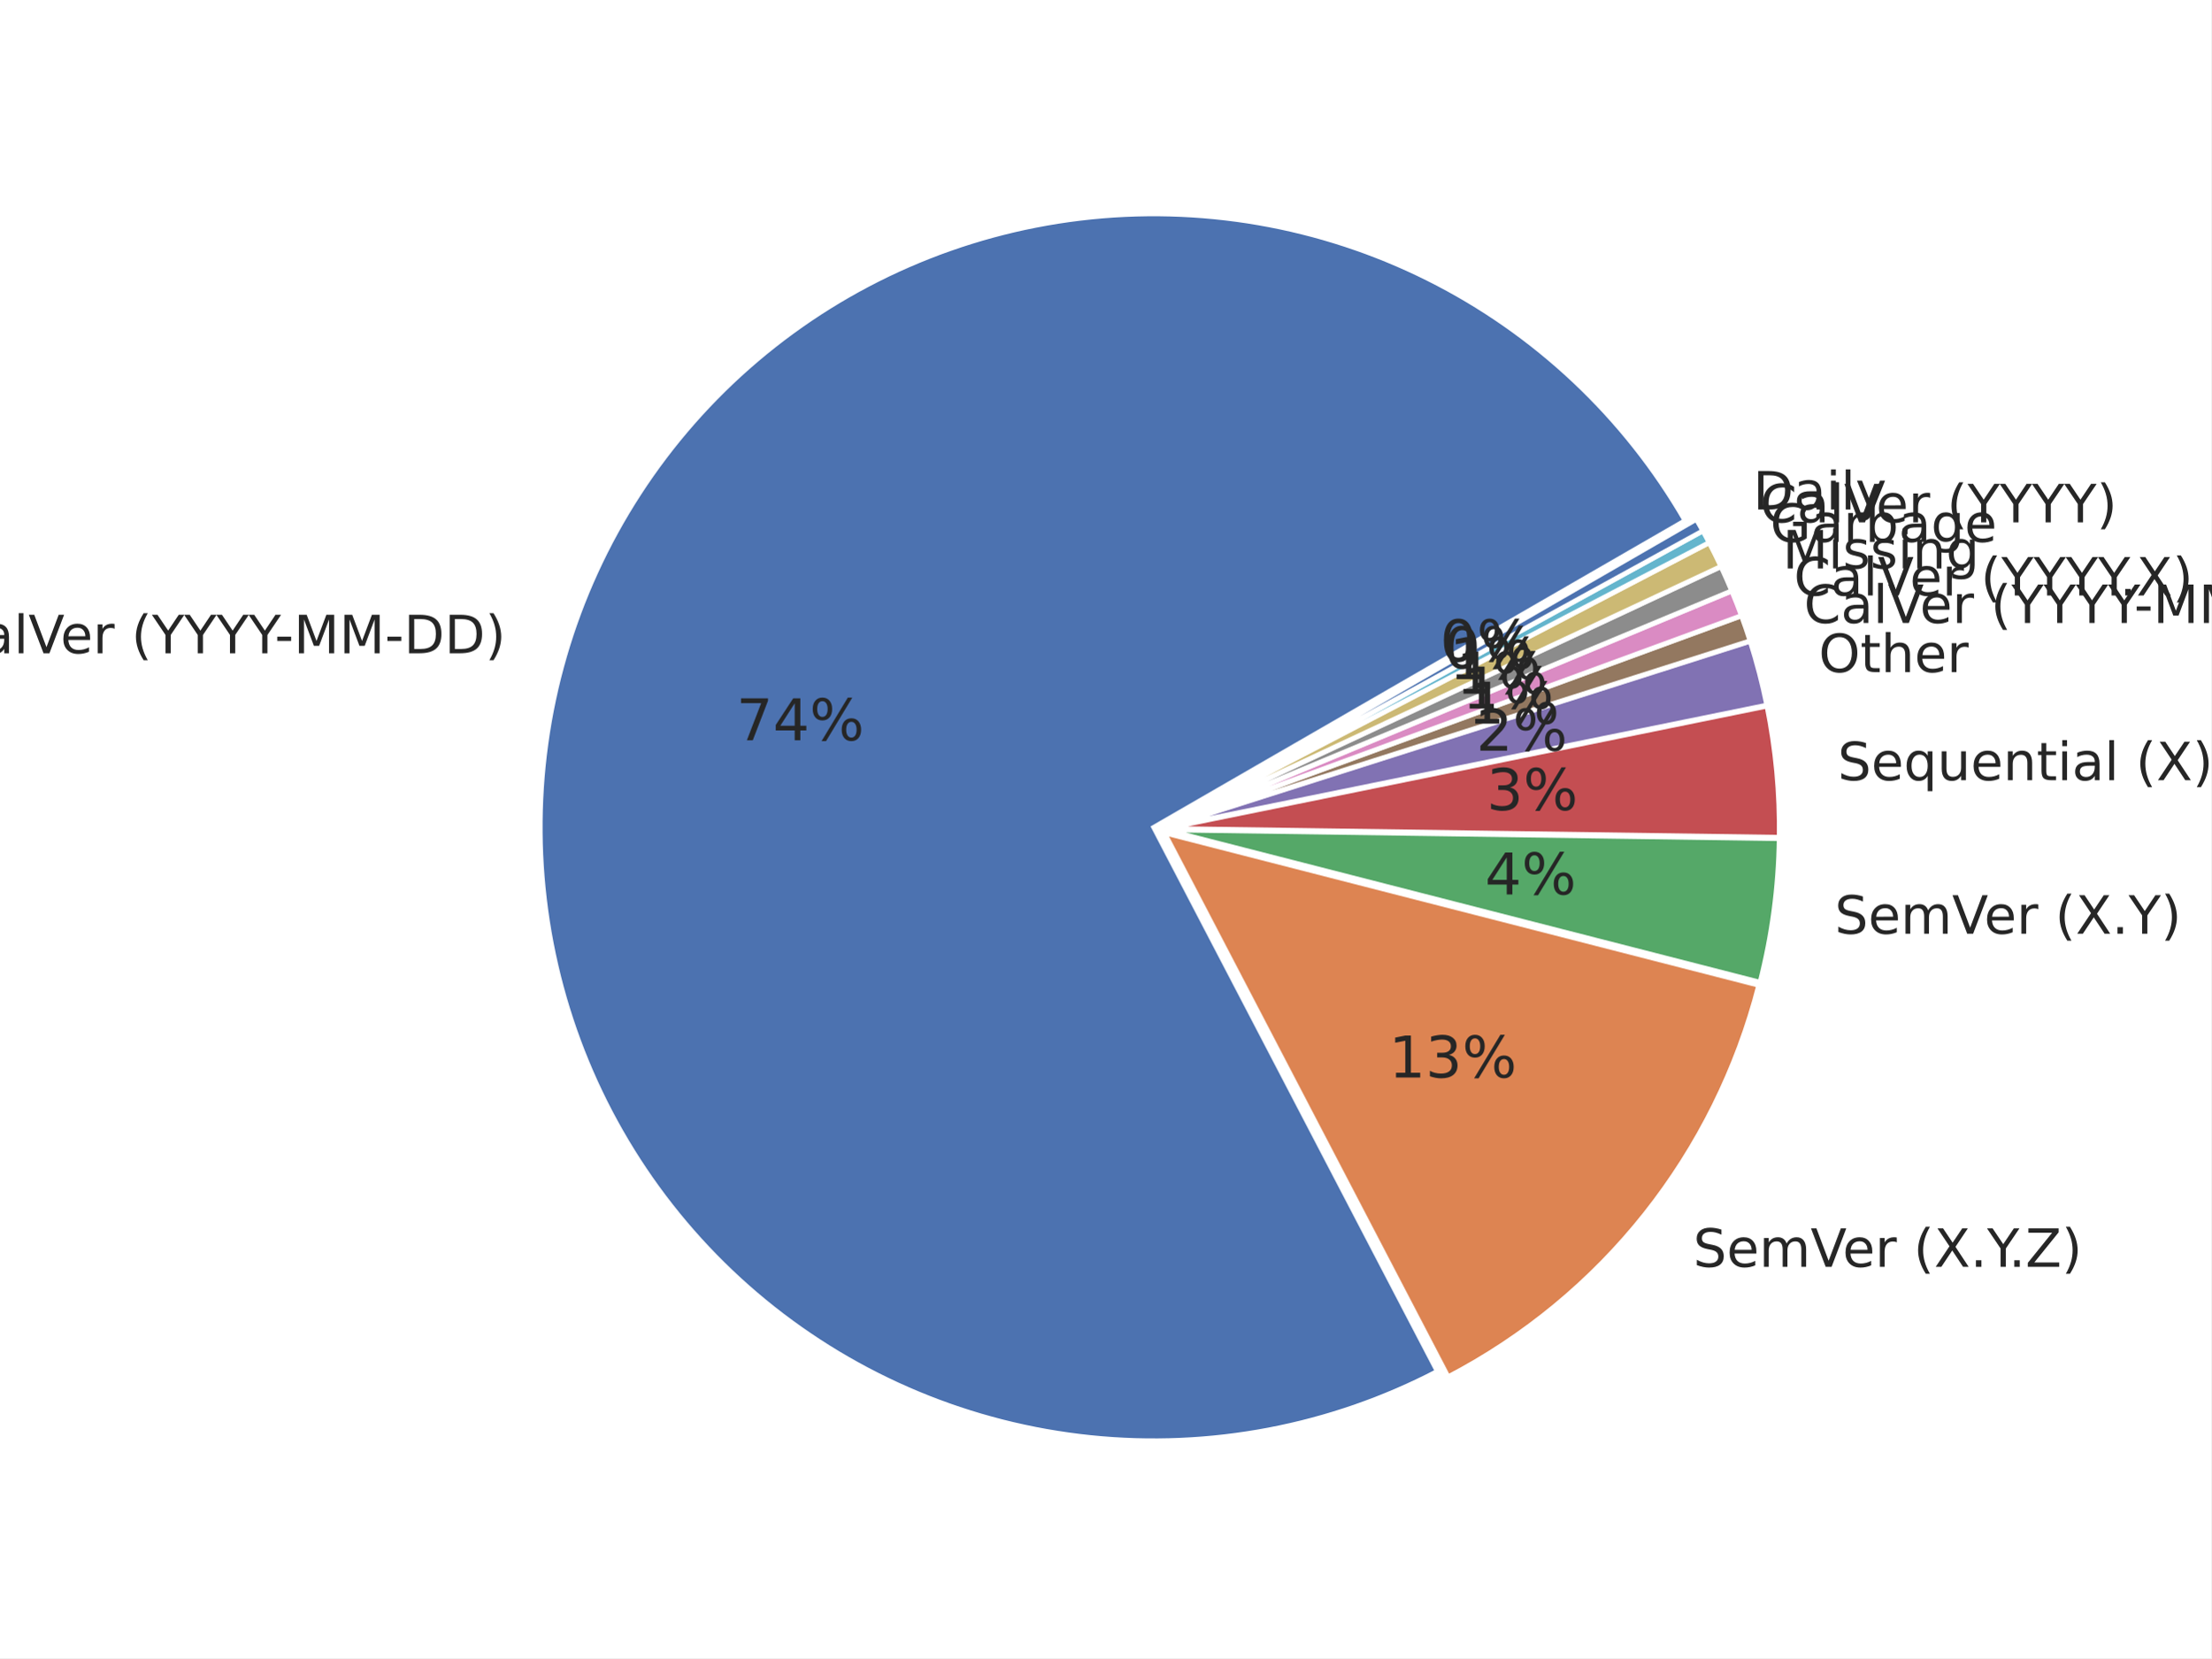
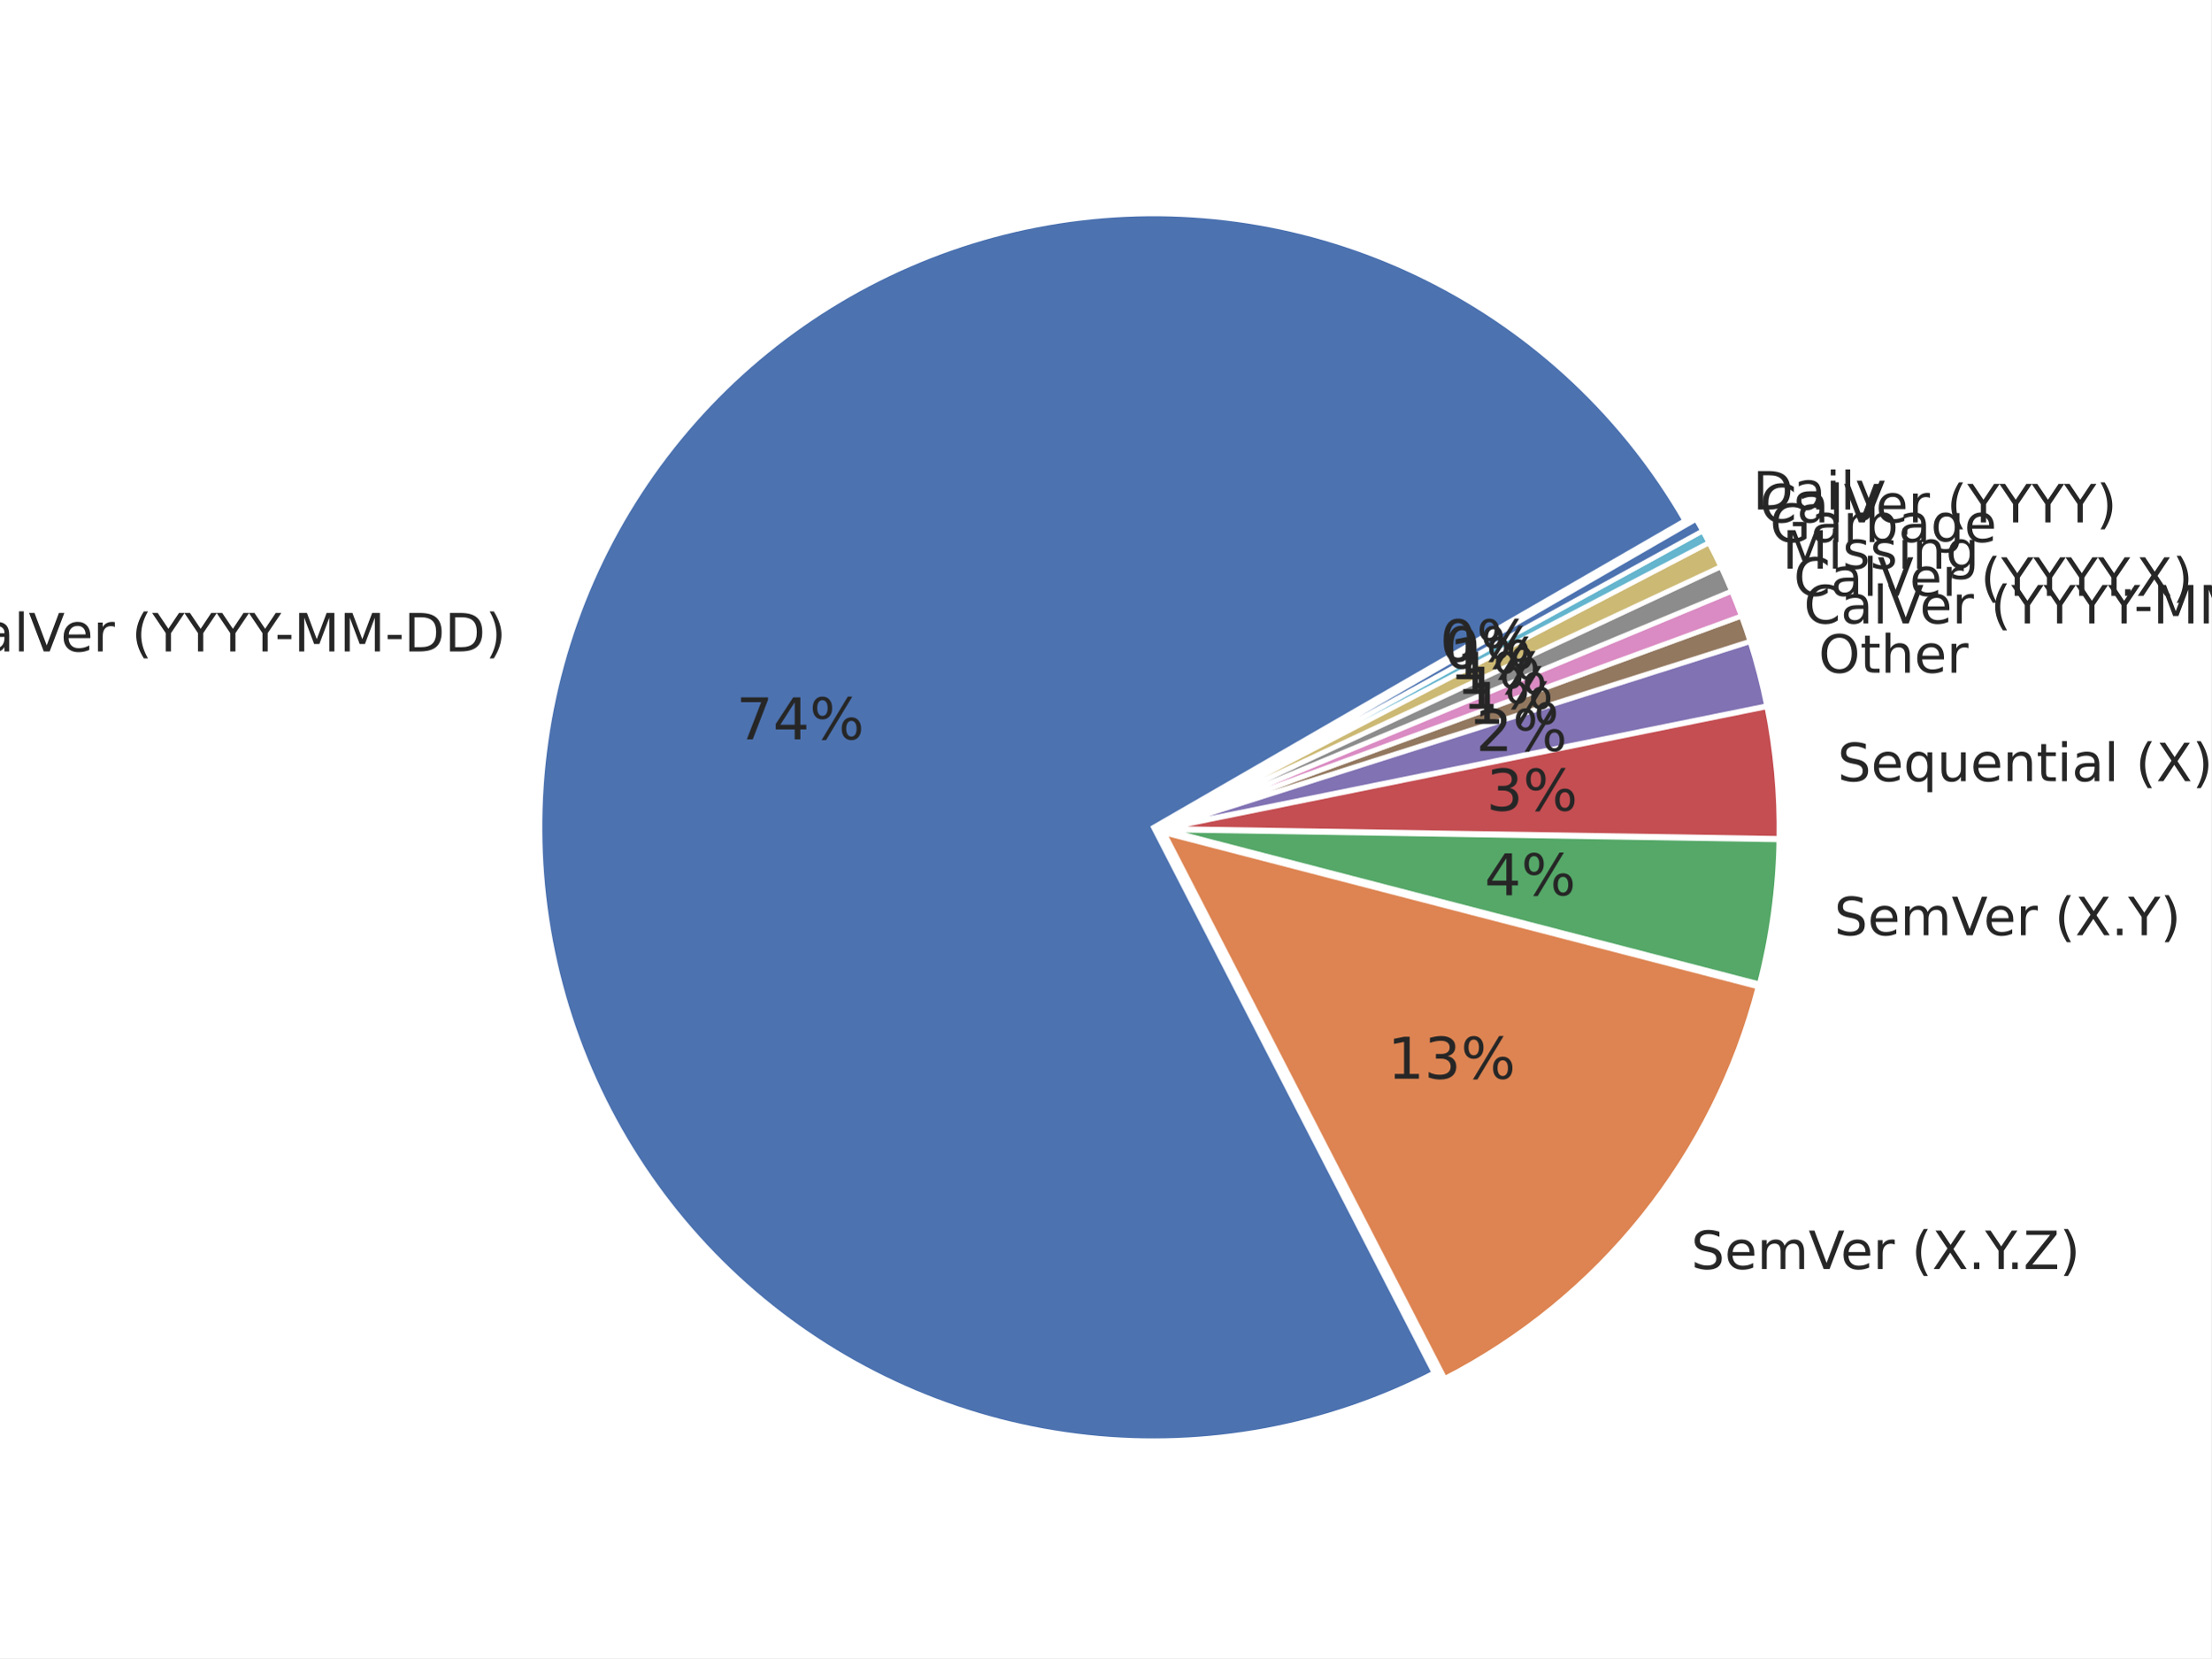
<svg xmlns="http://www.w3.org/2000/svg" xmlns:xlink="http://www.w3.org/1999/xlink" width="460.8pt" height="345.6pt" viewBox="0 0 460.8 345.6" version="1.1">
  <defs>
    <style type="text/css">*{stroke-linejoin: round; stroke-linecap: butt}</style>
  </defs>
  <g id="figure_1">
    <g id="patch_1">
      <path d="M 0 345.6  L 460.8 345.6  L 460.8 0  L 0 0  z " style="fill: #ffffff" />
    </g>
    <g id="axes_1">
      <g id="matplotlib.axis_1" />
      <g id="matplotlib.axis_2" />
      <g id="patch_2">
-         <path d="M 351.184 108.507  C 338.657 86.81 320.026 69.265 297.616 58.064  C 275.206 46.862 249.991 42.49 225.118 45.492  C 200.245 48.495 176.794 58.742 157.694 74.955  C 138.594 91.168 124.673 112.642 117.669 136.697  C 110.666 160.752 110.884 186.342 118.296 210.274  C 125.708 234.206 139.993 255.44 159.367 271.325  C 178.74 287.21 202.362 297.057 227.283 299.635  C 252.203 302.214 277.34 297.413 299.556 285.831  L 240.444 172.443  z " style="fill: #4c72b0; stroke: #ffffff; stroke-linejoin: miter" />
+         <path d="M 351.126 108.503  C 338.615 86.832 320.013 69.303 297.638 58.1  C 275.262 46.896 250.083 42.503 225.236 45.468  C 200.389 48.432 176.95 58.626 157.839 74.78  C 138.728 90.933 124.773 112.347 117.711 136.353  C 110.65 160.359 110.788 185.919 118.108 209.847  C 125.428 233.776 139.614 255.037 158.898 270.984  C 178.183 286.93 201.73 296.87 226.608 299.567  C 251.485 302.263 276.616 297.598 298.869 286.154  L 240.386 172.439  z " style="fill: #4c72b0; stroke: #ffffff; stroke-linejoin: miter" />
      </g>
      <g id="patch_3">
-         <path d="M 301.786 286.983  C 317.703 278.685 331.696 267.128 342.851 253.065  C 354.007 239.003 362.078 222.747 366.537 205.36  L 242.673 173.595  z " style="fill: #dd8452; stroke: #ffffff; stroke-linejoin: miter" />
+         <path d="M 301.094 287.313  C 317.112 279.075 331.21 267.545 342.462 253.48  C 353.715 239.415 361.869 223.129 366.39 205.693  L 242.611 173.599  z " style="fill: #dd8452; stroke: #ffffff; stroke-linejoin: miter" />
      </g>
      <g id="patch_4">
-         <path d="M 366.803 204.734  C 368.056 199.846 369.019 194.889 369.687 189.887  C 370.354 184.886 370.725 179.849 370.798 174.803  L 242.939 172.969  z " style="fill: #55a868; stroke: #ffffff; stroke-linejoin: miter" />
+         <path d="M 366.658 205.067  C 367.929 200.165 368.908 195.193 369.589 190.176  C 370.27 185.159 370.653 180.105 370.735 175.043  L 242.88 172.972  z " style="fill: #55a868; stroke: #ffffff; stroke-linejoin: miter" />
      </g>
      <g id="patch_5">
-         <path d="M 370.803 174.515  C 370.869 169.929 370.688 165.342 370.261 160.775  C 369.834 156.208 369.161 151.667 368.246 147.172  L 242.944 172.681  z " style="fill: #c44e52; stroke: #ffffff; stroke-linejoin: miter" />
+         <path d="M 370.741 174.753  C 370.816 170.151 370.642 165.549 370.22 160.965  C 369.798 156.382 369.129 151.825 368.216 147.313  L 242.886 172.683  z " style="fill: #c44e52; stroke: #ffffff; stroke-linejoin: miter" />
      </g>
      <g id="patch_6">
-         <path d="M 368.211 146.969  C 367.753 144.722 367.235 142.488 366.658 140.269  C 366.08 138.05 365.443 135.847 364.747 133.662  L 242.909 172.478  z " style="fill: #8172b3; stroke: #ffffff; stroke-linejoin: miter" />
+         <path d="M 368.18 147.11  C 367.724 144.854 367.207 142.612 366.629 140.385  C 366.052 138.157 365.414 135.946 364.717 133.753  L 242.85 172.479  z " style="fill: #8172b3; stroke: #ffffff; stroke-linejoin: miter" />
      </g>
      <g id="patch_7">
-         <path d="M 364.719 133.57  C 364.441 132.696 364.153 131.825 363.856 130.957  C 363.559 130.089 363.252 129.225 362.937 128.364  L 242.881 172.386  z " style="fill: #937860; stroke: #ffffff; stroke-linejoin: miter" />
+         <path d="M 364.689 133.66  C 364.411 132.783 364.123 131.909 363.825 131.038  C 363.527 130.168 363.22 129.3 362.904 128.436  L 242.823 172.387  z " style="fill: #937860; stroke: #ffffff; stroke-linejoin: miter" />
      </g>
      <g id="patch_8">
-         <path d="M 362.918 128.312  C 362.602 127.451 362.277 126.593 361.943 125.739  C 361.608 124.885 361.265 124.035 360.912 123.188  L 242.862 172.334  z " style="fill: #da8bc3; stroke: #ffffff; stroke-linejoin: miter" />
+         <path d="M 362.885 128.384  C 362.569 127.519 362.243 126.659 361.908 125.801  C 361.573 124.944 361.229 124.091 360.876 123.241  L 242.804 172.335  z " style="fill: #da8bc3; stroke: #ffffff; stroke-linejoin: miter" />
      </g>
      <g id="patch_9">
-         <path d="M 360.891 123.137  C 360.539 122.29 360.177 121.447 359.807 120.608  C 359.436 119.769 359.056 118.934 358.668 118.104  L 242.841 172.283  z " style="fill: #8c8c8c; stroke: #ffffff; stroke-linejoin: miter" />
+         <path d="M 360.855 123.19  C 360.501 122.34 360.139 121.494 359.767 120.652  C 359.396 119.81 359.015 118.972 358.625 118.138  L 242.782 172.284  z " style="fill: #8c8c8c; stroke: #ffffff; stroke-linejoin: miter" />
      </g>
      <g id="patch_10">
-         <path d="M 358.644 118.054  C 358.256 117.223 357.858 116.396 357.452 115.574  C 357.045 114.752 356.63 113.934 356.206 113.121  L 242.818 172.233  z " style="fill: #ccb974; stroke: #ffffff; stroke-linejoin: miter" />
+         <path d="M 358.602 118.088  C 358.212 117.255 357.813 116.425 357.406 115.6  C 356.998 114.775 356.582 113.954 356.156 113.138  L 242.759 172.234  z " style="fill: #ccb974; stroke: #ffffff; stroke-linejoin: miter" />
      </g>
      <g id="patch_11">
-         <path d="M 356.187 113.084  C 355.975 112.678 355.761 112.272 355.545 111.868  C 355.328 111.463 355.11 111.06 354.889 110.658  L 242.799 172.197  z " style="fill: #64b5cd; stroke: #ffffff; stroke-linejoin: miter" />
+         <path d="M 356.137 113.101  C 355.925 112.693 355.71 112.286 355.493 111.88  C 355.276 111.475 355.056 111.07 354.835 110.667  L 242.74 172.197  z " style="fill: #64b5cd; stroke: #ffffff; stroke-linejoin: miter" />
      </g>
      <g id="patch_12">
-         <path d="M 354.876 110.634  C 354.655 110.232 354.432 109.831 354.207 109.432  C 353.982 109.032 353.755 108.634 353.526 108.237  L 242.786 172.173  z " style="fill: #4c72b0; stroke: #ffffff; stroke-linejoin: miter" />
+         <path d="M 354.822 110.642  C 354.6 110.239 354.377 109.837 354.151 109.436  C 353.925 109.035 353.697 108.635 353.467 108.237  L 242.727 172.173  z " style="fill: #4c72b0; stroke: #ffffff; stroke-linejoin: miter" />
      </g>
      <g id="text_1">
-         <g style="fill: #262626" transform="translate(-11.55524 136.1577) scale(0.11 -0.11)">
+         <g style="fill: #262626" transform="translate(-11.50343 135.7799) scale(0.11 -0.11)">
          <defs>
            <path id="DejaVuSans-43" d="M 4122 4306  L 4122 3641  Q 3803 3938 3442 4084  Q 3081 4231 2675 4231  Q 1875 4231 1450 3742  Q 1025 3253 1025 2328  Q 1025 1406 1450 917  Q 1875 428 2675 428  Q 3081 428 3442 575  Q 3803 722 4122 1019  L 4122 359  Q 3791 134 3420 21  Q 3050 -91 2638 -91  Q 1578 -91 968 557  Q 359 1206 359 2328  Q 359 3453 968 4101  Q 1578 4750 2638 4750  Q 3056 4750 3426 4639  Q 3797 4528 4122 4306  z " transform="scale(0.015625)" />
            <path id="DejaVuSans-61" d="M 2194 1759  Q 1497 1759 1228 1600  Q 959 1441 959 1056  Q 959 750 1161 570  Q 1363 391 1709 391  Q 2188 391 2477 730  Q 2766 1069 2766 1631  L 2766 1759  L 2194 1759  z M 3341 1997  L 3341 0  L 2766 0  L 2766 531  Q 2569 213 2275 61  Q 1981 -91 1556 -91  Q 1019 -91 701 211  Q 384 513 384 1019  Q 384 1609 779 1909  Q 1175 2209 1959 2209  L 2766 2209  L 2766 2266  Q 2766 2663 2505 2880  Q 2244 3097 1772 3097  Q 1472 3097 1187 3025  Q 903 2953 641 2809  L 641 3341  Q 956 3463 1253 3523  Q 1550 3584 1831 3584  Q 2591 3584 2966 3190  Q 3341 2797 3341 1997  z " transform="scale(0.015625)" />
            <path id="DejaVuSans-6c" d="M 603 4863  L 1178 4863  L 1178 0  L 603 0  L 603 4863  z " transform="scale(0.015625)" />
            <path id="DejaVuSans-56" d="M 1831 0  L 50 4666  L 709 4666  L 2188 738  L 3669 4666  L 4325 4666  L 2547 0  L 1831 0  z " transform="scale(0.015625)" />
            <path id="DejaVuSans-65" d="M 3597 1894  L 3597 1613  L 953 1613  Q 991 1019 1311 708  Q 1631 397 2203 397  Q 2534 397 2845 478  Q 3156 559 3463 722  L 3463 178  Q 3153 47 2828 -22  Q 2503 -91 2169 -91  Q 1331 -91 842 396  Q 353 884 353 1716  Q 353 2575 817 3079  Q 1281 3584 2069 3584  Q 2775 3584 3186 3129  Q 3597 2675 3597 1894  z M 3022 2063  Q 3016 2534 2758 2815  Q 2500 3097 2075 3097  Q 1594 3097 1305 2825  Q 1016 2553 972 2059  L 3022 2063  z " transform="scale(0.015625)" />
            <path id="DejaVuSans-72" d="M 2631 2963  Q 2534 3019 2420 3045  Q 2306 3072 2169 3072  Q 1681 3072 1420 2755  Q 1159 2438 1159 1844  L 1159 0  L 581 0  L 581 3500  L 1159 3500  L 1159 2956  Q 1341 3275 1631 3429  Q 1922 3584 2338 3584  Q 2397 3584 2469 3576  Q 2541 3569 2628 3553  L 2631 2963  z " transform="scale(0.015625)" />
            <path id="DejaVuSans-20" transform="scale(0.015625)" />
            <path id="DejaVuSans-28" d="M 1984 4856  Q 1566 4138 1362 3434  Q 1159 2731 1159 2009  Q 1159 1288 1364 580  Q 1569 -128 1984 -844  L 1484 -844  Q 1016 -109 783 600  Q 550 1309 550 2009  Q 550 2706 781 3412  Q 1013 4119 1484 4856  L 1984 4856  z " transform="scale(0.015625)" />
            <path id="DejaVuSans-59" d="M -13 4666  L 666 4666  L 1959 2747  L 3244 4666  L 3922 4666  L 2272 2222  L 2272 0  L 1638 0  L 1638 2222  L -13 4666  z " transform="scale(0.015625)" />
            <path id="DejaVuSans-2d" d="M 313 2009  L 1997 2009  L 1997 1497  L 313 1497  L 313 2009  z " transform="scale(0.015625)" />
            <path id="DejaVuSans-4d" d="M 628 4666  L 1569 4666  L 2759 1491  L 3956 4666  L 4897 4666  L 4897 0  L 4281 0  L 4281 4097  L 3078 897  L 2444 897  L 1241 4097  L 1241 0  L 628 0  L 628 4666  z " transform="scale(0.015625)" />
            <path id="DejaVuSans-44" d="M 1259 4147  L 1259 519  L 2022 519  Q 2988 519 3436 956  Q 3884 1394 3884 2338  Q 3884 3275 3436 3711  Q 2988 4147 2022 4147  L 1259 4147  z M 628 4666  L 1925 4666  Q 3281 4666 3915 4102  Q 4550 3538 4550 2338  Q 4550 1131 3912 565  Q 3275 0 1925 0  L 628 0  L 628 4666  z " transform="scale(0.015625)" />
            <path id="DejaVuSans-29" d="M 513 4856  L 1013 4856  Q 1481 4119 1714 3412  Q 1947 2706 1947 2009  Q 1947 1309 1714 600  Q 1481 -109 1013 -844  L 513 -844  Q 928 -128 1133 580  Q 1338 1288 1338 2009  Q 1338 2731 1133 3434  Q 928 4138 513 4856  z " transform="scale(0.015625)" />
          </defs>
          <use xlink:href="#DejaVuSans-43" />
          <use xlink:href="#DejaVuSans-61" x="69.824" />
          <use xlink:href="#DejaVuSans-6c" x="131.104" />
          <use xlink:href="#DejaVuSans-56" x="158.887" />
          <use xlink:href="#DejaVuSans-65" x="219.545" />
          <use xlink:href="#DejaVuSans-72" x="281.068" />
          <use xlink:href="#DejaVuSans-20" x="322.182" />
          <use xlink:href="#DejaVuSans-28" x="353.969" />
          <use xlink:href="#DejaVuSans-59" x="392.982" />
          <use xlink:href="#DejaVuSans-59" x="454.066" />
          <use xlink:href="#DejaVuSans-59" x="515.15" />
          <use xlink:href="#DejaVuSans-59" x="576.234" />
          <use xlink:href="#DejaVuSans-2d" x="625.443" />
          <use xlink:href="#DejaVuSans-4d" x="661.527" />
          <use xlink:href="#DejaVuSans-4d" x="747.807" />
          <use xlink:href="#DejaVuSans-2d" x="834.086" />
          <use xlink:href="#DejaVuSans-44" x="870.17" />
          <use xlink:href="#DejaVuSans-44" x="947.172" />
          <use xlink:href="#DejaVuSans-29" x="1024.174" />
        </g>
      </g>
      <g id="text_2">
-         <g style="fill: #262626" transform="translate(153.4431 154.3064) scale(0.12 -0.12)">
+         <g style="fill: #262626" transform="translate(153.4451 154.0988) scale(0.12 -0.12)">
          <defs>
            <path id="DejaVuSans-37" d="M 525 4666  L 3525 4666  L 3525 4397  L 1831 0  L 1172 0  L 2766 4134  L 525 4134  L 525 4666  z " transform="scale(0.015625)" />
            <path id="DejaVuSans-34" d="M 2419 4116  L 825 1625  L 2419 1625  L 2419 4116  z M 2253 4666  L 3047 4666  L 3047 1625  L 3713 1625  L 3713 1100  L 3047 1100  L 3047 0  L 2419 0  L 2419 1100  L 313 1100  L 313 1709  L 2253 4666  z " transform="scale(0.015625)" />
            <path id="DejaVuSans-25" d="M 4653 2053  Q 4381 2053 4226 1822  Q 4072 1591 4072 1178  Q 4072 772 4226 539  Q 4381 306 4653 306  Q 4919 306 5073 539  Q 5228 772 5228 1178  Q 5228 1588 5073 1820  Q 4919 2053 4653 2053  z M 4653 2450  Q 5147 2450 5437 2106  Q 5728 1763 5728 1178  Q 5728 594 5436 251  Q 5144 -91 4653 -91  Q 4153 -91 3862 251  Q 3572 594 3572 1178  Q 3572 1766 3864 2108  Q 4156 2450 4653 2450  z M 1428 4353  Q 1159 4353 1004 4120  Q 850 3888 850 3481  Q 850 3069 1003 2837  Q 1156 2606 1428 2606  Q 1700 2606 1854 2837  Q 2009 3069 2009 3481  Q 2009 3884 1853 4118  Q 1697 4353 1428 4353  z M 4250 4750  L 4750 4750  L 1831 -91  L 1331 -91  L 4250 4750  z M 1428 4750  Q 1922 4750 2215 4408  Q 2509 4066 2509 3481  Q 2509 2891 2217 2550  Q 1925 2209 1428 2209  Q 931 2209 642 2551  Q 353 2894 353 3481  Q 353 4063 643 4406  Q 934 4750 1428 4750  z " transform="scale(0.015625)" />
          </defs>
          <use xlink:href="#DejaVuSans-37" />
          <use xlink:href="#DejaVuSans-34" x="63.623" />
          <use xlink:href="#DejaVuSans-25" x="127.246" />
        </g>
      </g>
      <g id="text_3">
-         <g style="fill: #262626" transform="translate(352.8692 264.0476) scale(0.11 -0.11)">
+         <g style="fill: #262626" transform="translate(352.4475 264.5032) scale(0.11 -0.11)">
          <defs>
            <path id="DejaVuSans-53" d="M 3425 4513  L 3425 3897  Q 3066 4069 2747 4153  Q 2428 4238 2131 4238  Q 1616 4238 1336 4038  Q 1056 3838 1056 3469  Q 1056 3159 1242 3001  Q 1428 2844 1947 2747  L 2328 2669  Q 3034 2534 3370 2195  Q 3706 1856 3706 1288  Q 3706 609 3251 259  Q 2797 -91 1919 -91  Q 1588 -91 1214 -16  Q 841 59 441 206  L 441 856  Q 825 641 1194 531  Q 1563 422 1919 422  Q 2459 422 2753 634  Q 3047 847 3047 1241  Q 3047 1584 2836 1778  Q 2625 1972 2144 2069  L 1759 2144  Q 1053 2284 737 2584  Q 422 2884 422 3419  Q 422 4038 858 4394  Q 1294 4750 2059 4750  Q 2388 4750 2728 4690  Q 3069 4631 3425 4513  z " transform="scale(0.015625)" />
            <path id="DejaVuSans-6d" d="M 3328 2828  Q 3544 3216 3844 3400  Q 4144 3584 4550 3584  Q 5097 3584 5394 3201  Q 5691 2819 5691 2113  L 5691 0  L 5113 0  L 5113 2094  Q 5113 2597 4934 2840  Q 4756 3084 4391 3084  Q 3944 3084 3684 2787  Q 3425 2491 3425 1978  L 3425 0  L 2847 0  L 2847 2094  Q 2847 2600 2669 2842  Q 2491 3084 2119 3084  Q 1678 3084 1418 2786  Q 1159 2488 1159 1978  L 1159 0  L 581 0  L 581 3500  L 1159 3500  L 1159 2956  Q 1356 3278 1631 3431  Q 1906 3584 2284 3584  Q 2666 3584 2933 3390  Q 3200 3197 3328 2828  z " transform="scale(0.015625)" />
            <path id="DejaVuSans-58" d="M 403 4666  L 1081 4666  L 2241 2931  L 3406 4666  L 4084 4666  L 2584 2425  L 4184 0  L 3506 0  L 2194 1984  L 872 0  L 191 0  L 1856 2491  L 403 4666  z " transform="scale(0.015625)" />
            <path id="DejaVuSans-2e" d="M 684 794  L 1344 794  L 1344 0  L 684 0  L 684 794  z " transform="scale(0.015625)" />
            <path id="DejaVuSans-5a" d="M 359 4666  L 4025 4666  L 4025 4184  L 1075 531  L 4097 531  L 4097 0  L 288 0  L 288 481  L 3238 4134  L 359 4134  L 359 4666  z " transform="scale(0.015625)" />
          </defs>
          <use xlink:href="#DejaVuSans-53" />
          <use xlink:href="#DejaVuSans-65" x="63.477" />
          <use xlink:href="#DejaVuSans-6d" x="125" />
          <use xlink:href="#DejaVuSans-56" x="222.412" />
          <use xlink:href="#DejaVuSans-65" x="283.07" />
          <use xlink:href="#DejaVuSans-72" x="344.594" />
          <use xlink:href="#DejaVuSans-20" x="385.707" />
          <use xlink:href="#DejaVuSans-28" x="417.494" />
          <use xlink:href="#DejaVuSans-58" x="456.508" />
          <use xlink:href="#DejaVuSans-2e" x="525.014" />
          <use xlink:href="#DejaVuSans-59" x="556.801" />
          <use xlink:href="#DejaVuSans-2e" x="597.635" />
          <use xlink:href="#DejaVuSans-5a" x="629.422" />
          <use xlink:href="#DejaVuSans-29" x="697.928" />
        </g>
      </g>
      <g id="text_4">
-         <g style="fill: #262626" transform="translate(289.4441 224.5883) scale(0.12 -0.12)">
+         <g style="fill: #262626" transform="translate(289.1859 224.8387) scale(0.12 -0.12)">
          <defs>
            <path id="DejaVuSans-31" d="M 794 531  L 1825 531  L 1825 4091  L 703 3866  L 703 4441  L 1819 4666  L 2450 4666  L 2450 531  L 3481 531  L 3481 0  L 794 0  L 794 531  z " transform="scale(0.015625)" />
            <path id="DejaVuSans-33" d="M 2597 2516  Q 3050 2419 3304 2112  Q 3559 1806 3559 1356  Q 3559 666 3084 287  Q 2609 -91 1734 -91  Q 1441 -91 1130 -33  Q 819 25 488 141  L 488 750  Q 750 597 1062 519  Q 1375 441 1716 441  Q 2309 441 2620 675  Q 2931 909 2931 1356  Q 2931 1769 2642 2001  Q 2353 2234 1838 2234  L 1294 2234  L 1294 2753  L 1863 2753  Q 2328 2753 2575 2939  Q 2822 3125 2822 3475  Q 2822 3834 2567 4026  Q 2313 4219 1838 4219  Q 1578 4219 1281 4162  Q 984 4106 628 3988  L 628 4550  Q 988 4650 1302 4700  Q 1616 4750 1894 4750  Q 2613 4750 3031 4423  Q 3450 4097 3450 3541  Q 3450 3153 3228 2886  Q 3006 2619 2597 2516  z " transform="scale(0.015625)" />
          </defs>
          <use xlink:href="#DejaVuSans-31" />
          <use xlink:href="#DejaVuSans-33" x="63.623" />
          <use xlink:href="#DejaVuSans-25" x="127.246" />
        </g>
      </g>
      <g id="text_5">
-         <g style="fill: #262626" transform="translate(382.3615 194.6142) scale(0.11 -0.11)">
+         <g style="fill: #262626" transform="translate(382.26 194.9315) scale(0.11 -0.11)">
          <use xlink:href="#DejaVuSans-53" />
          <use xlink:href="#DejaVuSans-65" x="63.477" />
          <use xlink:href="#DejaVuSans-6d" x="125" />
          <use xlink:href="#DejaVuSans-56" x="222.412" />
          <use xlink:href="#DejaVuSans-65" x="283.07" />
          <use xlink:href="#DejaVuSans-72" x="344.594" />
          <use xlink:href="#DejaVuSans-20" x="385.707" />
          <use xlink:href="#DejaVuSans-28" x="417.494" />
          <use xlink:href="#DejaVuSans-58" x="456.508" />
          <use xlink:href="#DejaVuSans-2e" x="525.014" />
          <use xlink:href="#DejaVuSans-59" x="556.801" />
          <use xlink:href="#DejaVuSans-29" x="617.885" />
        </g>
      </g>
      <g id="text_6">
-         <g style="fill: #262626" transform="translate(309.4691 186.4312) scale(0.12 -0.12)">
+         <g style="fill: #262626" transform="translate(309.3869 186.6056) scale(0.12 -0.12)">
          <use xlink:href="#DejaVuSans-34" />
          <use xlink:href="#DejaVuSans-25" x="63.623" />
        </g>
      </g>
      <g id="text_7">
-         <g style="fill: #262626" transform="translate(382.9926 162.6197) scale(0.11 -0.11)">
+         <g style="fill: #262626" transform="translate(382.9533 162.8287) scale(0.11 -0.11)">
          <defs>
            <path id="DejaVuSans-71" d="M 947 1747  Q 947 1113 1208 752  Q 1469 391 1925 391  Q 2381 391 2643 752  Q 2906 1113 2906 1747  Q 2906 2381 2643 2742  Q 2381 3103 1925 3103  Q 1469 3103 1208 2742  Q 947 2381 947 1747  z M 2906 525  Q 2725 213 2448 61  Q 2172 -91 1784 -91  Q 1150 -91 751 415  Q 353 922 353 1747  Q 353 2572 751 3078  Q 1150 3584 1784 3584  Q 2172 3584 2448 3432  Q 2725 3281 2906 2969  L 2906 3500  L 3481 3500  L 3481 -1331  L 2906 -1331  L 2906 525  z " transform="scale(0.015625)" />
            <path id="DejaVuSans-75" d="M 544 1381  L 544 3500  L 1119 3500  L 1119 1403  Q 1119 906 1312 657  Q 1506 409 1894 409  Q 2359 409 2629 706  Q 2900 1003 2900 1516  L 2900 3500  L 3475 3500  L 3475 0  L 2900 0  L 2900 538  Q 2691 219 2414 64  Q 2138 -91 1772 -91  Q 1169 -91 856 284  Q 544 659 544 1381  z M 1991 3584  L 1991 3584  z " transform="scale(0.015625)" />
            <path id="DejaVuSans-6e" d="M 3513 2113  L 3513 0  L 2938 0  L 2938 2094  Q 2938 2591 2744 2837  Q 2550 3084 2163 3084  Q 1697 3084 1428 2787  Q 1159 2491 1159 1978  L 1159 0  L 581 0  L 581 3500  L 1159 3500  L 1159 2956  Q 1366 3272 1645 3428  Q 1925 3584 2291 3584  Q 2894 3584 3203 3211  Q 3513 2838 3513 2113  z " transform="scale(0.015625)" />
            <path id="DejaVuSans-74" d="M 1172 4494  L 1172 3500  L 2356 3500  L 2356 3053  L 1172 3053  L 1172 1153  Q 1172 725 1289 603  Q 1406 481 1766 481  L 2356 481  L 2356 0  L 1766 0  Q 1100 0 847 248  Q 594 497 594 1153  L 594 3053  L 172 3053  L 172 3500  L 594 3500  L 594 4494  L 1172 4494  z " transform="scale(0.015625)" />
            <path id="DejaVuSans-69" d="M 603 3500  L 1178 3500  L 1178 0  L 603 0  L 603 3500  z M 603 4863  L 1178 4863  L 1178 4134  L 603 4134  L 603 4863  z " transform="scale(0.015625)" />
          </defs>
          <use xlink:href="#DejaVuSans-53" />
          <use xlink:href="#DejaVuSans-65" x="63.477" />
          <use xlink:href="#DejaVuSans-71" x="125" />
          <use xlink:href="#DejaVuSans-75" x="188.477" />
          <use xlink:href="#DejaVuSans-65" x="251.855" />
          <use xlink:href="#DejaVuSans-6e" x="313.379" />
          <use xlink:href="#DejaVuSans-74" x="376.758" />
          <use xlink:href="#DejaVuSans-69" x="415.967" />
          <use xlink:href="#DejaVuSans-61" x="443.75" />
          <use xlink:href="#DejaVuSans-6c" x="505.029" />
          <use xlink:href="#DejaVuSans-20" x="532.812" />
          <use xlink:href="#DejaVuSans-28" x="564.6" />
          <use xlink:href="#DejaVuSans-58" x="603.613" />
          <use xlink:href="#DejaVuSans-29" x="672.119" />
        </g>
      </g>
      <g id="text_8">
-         <g style="fill: #262626" transform="translate(309.8159 168.8486) scale(0.12 -0.12)">
+         <g style="fill: #262626" transform="translate(309.7678 168.9635) scale(0.12 -0.12)">
          <use xlink:href="#DejaVuSans-33" />
          <use xlink:href="#DejaVuSans-25" x="63.623" />
        </g>
      </g>
      <g id="text_9">
-         <g style="fill: #262626" transform="translate(379.0328 140.0834) scale(0.11 -0.11)">
+         <g style="fill: #262626" transform="translate(379.007 140.2104) scale(0.11 -0.11)">
          <defs>
            <path id="DejaVuSans-4f" d="M 2522 4238  Q 1834 4238 1429 3725  Q 1025 3213 1025 2328  Q 1025 1447 1429 934  Q 1834 422 2522 422  Q 3209 422 3611 934  Q 4013 1447 4013 2328  Q 4013 3213 3611 3725  Q 3209 4238 2522 4238  z M 2522 4750  Q 3503 4750 4090 4092  Q 4678 3434 4678 2328  Q 4678 1225 4090 567  Q 3503 -91 2522 -91  Q 1538 -91 948 565  Q 359 1222 359 2328  Q 359 3434 948 4092  Q 1538 4750 2522 4750  z " transform="scale(0.015625)" />
            <path id="DejaVuSans-68" d="M 3513 2113  L 3513 0  L 2938 0  L 2938 2094  Q 2938 2591 2744 2837  Q 2550 3084 2163 3084  Q 1697 3084 1428 2787  Q 1159 2491 1159 1978  L 1159 0  L 581 0  L 581 4863  L 1159 4863  L 1159 2956  Q 1366 3272 1645 3428  Q 1925 3584 2291 3584  Q 2894 3584 3203 3211  Q 3513 2838 3513 2113  z " transform="scale(0.015625)" />
          </defs>
          <use xlink:href="#DejaVuSans-4f" />
          <use xlink:href="#DejaVuSans-74" x="78.711" />
          <use xlink:href="#DejaVuSans-68" x="117.92" />
          <use xlink:href="#DejaVuSans-65" x="181.299" />
          <use xlink:href="#DejaVuSans-72" x="242.822" />
        </g>
      </g>
      <g id="text_10">
-         <g style="fill: #262626" transform="translate(307.6398 156.4638) scale(0.12 -0.12)">
+         <g style="fill: #262626" transform="translate(307.5992 156.5336) scale(0.12 -0.12)">
          <defs>
            <path id="DejaVuSans-32" d="M 1228 531  L 3431 531  L 3431 0  L 469 0  L 469 531  Q 828 903 1448 1529  Q 2069 2156 2228 2338  Q 2531 2678 2651 2914  Q 2772 3150 2772 3378  Q 2772 3750 2511 3984  Q 2250 4219 1831 4219  Q 1534 4219 1204 4116  Q 875 4013 500 3803  L 500 4441  Q 881 4594 1212 4672  Q 1544 4750 1819 4750  Q 2544 4750 2975 4387  Q 3406 4025 3406 3419  Q 3406 3131 3298 2873  Q 3191 2616 2906 2266  Q 2828 2175 2409 1742  Q 1991 1309 1228 531  z " transform="scale(0.015625)" />
          </defs>
          <use xlink:href="#DejaVuSans-32" />
          <use xlink:href="#DejaVuSans-25" x="63.623" />
        </g>
      </g>
      <g id="text_11">
-         <g style="fill: #262626" transform="translate(375.9534 129.8495) scale(0.11 -0.11)">
+         <g style="fill: #262626" transform="translate(375.9252 129.9389) scale(0.11 -0.11)">
          <use xlink:href="#DejaVuSans-43" />
          <use xlink:href="#DejaVuSans-61" x="69.824" />
          <use xlink:href="#DejaVuSans-6c" x="131.104" />
          <use xlink:href="#DejaVuSans-56" x="158.887" />
          <use xlink:href="#DejaVuSans-65" x="219.545" />
          <use xlink:href="#DejaVuSans-72" x="281.068" />
          <use xlink:href="#DejaVuSans-20" x="322.182" />
          <use xlink:href="#DejaVuSans-28" x="353.969" />
          <use xlink:href="#DejaVuSans-59" x="392.982" />
          <use xlink:href="#DejaVuSans-59" x="454.066" />
          <use xlink:href="#DejaVuSans-59" x="515.15" />
          <use xlink:href="#DejaVuSans-59" x="576.234" />
          <use xlink:href="#DejaVuSans-2d" x="625.443" />
          <use xlink:href="#DejaVuSans-4d" x="661.527" />
          <use xlink:href="#DejaVuSans-4d" x="747.807" />
          <use xlink:href="#DejaVuSans-29" x="834.086" />
        </g>
      </g>
      <g id="text_12">
-         <g style="fill: #262626" transform="translate(305.9475 150.8398) scale(0.12 -0.12)">
+         <g style="fill: #262626" transform="translate(305.9056 150.8889) scale(0.12 -0.12)">
          <use xlink:href="#DejaVuSans-31" />
          <use xlink:href="#DejaVuSans-25" x="63.623" />
        </g>
      </g>
      <g id="text_13">
-         <g style="fill: #262626" transform="translate(373.8506 124.115) scale(0.11 -0.11)">
+         <g style="fill: #262626" transform="translate(373.8187 124.1834) scale(0.11 -0.11)">
          <use xlink:href="#DejaVuSans-43" />
          <use xlink:href="#DejaVuSans-61" x="69.824" />
          <use xlink:href="#DejaVuSans-6c" x="131.104" />
          <use xlink:href="#DejaVuSans-56" x="158.887" />
          <use xlink:href="#DejaVuSans-65" x="219.545" />
          <use xlink:href="#DejaVuSans-72" x="281.068" />
          <use xlink:href="#DejaVuSans-20" x="322.182" />
          <use xlink:href="#DejaVuSans-28" x="353.969" />
          <use xlink:href="#DejaVuSans-59" x="392.982" />
          <use xlink:href="#DejaVuSans-59" x="454.066" />
          <use xlink:href="#DejaVuSans-59" x="515.15" />
          <use xlink:href="#DejaVuSans-59" x="576.234" />
          <use xlink:href="#DejaVuSans-2e" x="617.068" />
          <use xlink:href="#DejaVuSans-58" x="648.855" />
          <use xlink:href="#DejaVuSans-29" x="717.361" />
        </g>
      </g>
      <g id="text_14">
-         <g style="fill: #262626" transform="translate(304.792 147.6884) scale(0.12 -0.12)">
+         <g style="fill: #262626" transform="translate(304.7479 147.726) scale(0.12 -0.12)">
          <use xlink:href="#DejaVuSans-31" />
          <use xlink:href="#DejaVuSans-25" x="63.623" />
        </g>
      </g>
      <g id="text_15">
-         <g style="fill: #262626" transform="translate(371.5031 118.4762) scale(0.11 -0.11)">
+         <g style="fill: #262626" transform="translate(371.4656 118.5242) scale(0.11 -0.11)">
          <defs>
            <path id="DejaVuSans-73" d="M 2834 3397  L 2834 2853  Q 2591 2978 2328 3040  Q 2066 3103 1784 3103  Q 1356 3103 1142 2972  Q 928 2841 928 2578  Q 928 2378 1081 2264  Q 1234 2150 1697 2047  L 1894 2003  Q 2506 1872 2764 1633  Q 3022 1394 3022 966  Q 3022 478 2636 193  Q 2250 -91 1575 -91  Q 1294 -91 989 -36  Q 684 19 347 128  L 347 722  Q 666 556 975 473  Q 1284 391 1588 391  Q 1994 391 2212 530  Q 2431 669 2431 922  Q 2431 1156 2273 1281  Q 2116 1406 1581 1522  L 1381 1569  Q 847 1681 609 1914  Q 372 2147 372 2553  Q 372 3047 722 3315  Q 1072 3584 1716 3584  Q 2034 3584 2315 3537  Q 2597 3491 2834 3397  z " transform="scale(0.015625)" />
            <path id="DejaVuSans-67" d="M 2906 1791  Q 2906 2416 2648 2759  Q 2391 3103 1925 3103  Q 1463 3103 1205 2759  Q 947 2416 947 1791  Q 947 1169 1205 825  Q 1463 481 1925 481  Q 2391 481 2648 825  Q 2906 1169 2906 1791  z M 3481 434  Q 3481 -459 3084 -895  Q 2688 -1331 1869 -1331  Q 1566 -1331 1297 -1286  Q 1028 -1241 775 -1147  L 775 -588  Q 1028 -725 1275 -790  Q 1522 -856 1778 -856  Q 2344 -856 2625 -561  Q 2906 -266 2906 331  L 2906 616  Q 2728 306 2450 153  Q 2172 0 1784 0  Q 1141 0 747 490  Q 353 981 353 1791  Q 353 2603 747 3093  Q 1141 3584 1784 3584  Q 2172 3584 2450 3431  Q 2728 3278 2906 2969  L 2906 3500  L 3481 3500  L 3481 434  z " transform="scale(0.015625)" />
          </defs>
          <use xlink:href="#DejaVuSans-4d" />
          <use xlink:href="#DejaVuSans-69" x="86.279" />
          <use xlink:href="#DejaVuSans-73" x="114.062" />
          <use xlink:href="#DejaVuSans-73" x="166.162" />
          <use xlink:href="#DejaVuSans-69" x="218.262" />
          <use xlink:href="#DejaVuSans-6e" x="246.045" />
          <use xlink:href="#DejaVuSans-67" x="309.424" />
        </g>
      </g>
      <g id="text_16">
-         <g style="fill: #262626" transform="translate(303.5019 144.5896) scale(0.12 -0.12)">
+         <g style="fill: #262626" transform="translate(303.4548 144.616) scale(0.12 -0.12)">
          <use xlink:href="#DejaVuSans-31" />
          <use xlink:href="#DejaVuSans-25" x="63.623" />
        </g>
      </g>
      <g id="text_17">
-         <g style="fill: #262626" transform="translate(368.9152 112.9436) scale(0.11 -0.11)">
+         <g style="fill: #262626" transform="translate(368.8704 112.9719) scale(0.11 -0.11)">
          <defs>
            <path id="DejaVuSans-47" d="M 3809 666  L 3809 1919  L 2778 1919  L 2778 2438  L 4434 2438  L 4434 434  Q 4069 175 3628 42  Q 3188 -91 2688 -91  Q 1594 -91 976 548  Q 359 1188 359 2328  Q 359 3472 976 4111  Q 1594 4750 2688 4750  Q 3144 4750 3555 4637  Q 3966 4525 4313 4306  L 4313 3634  Q 3963 3931 3569 4081  Q 3175 4231 2741 4231  Q 1884 4231 1454 3753  Q 1025 3275 1025 2328  Q 1025 1384 1454 906  Q 1884 428 2741 428  Q 3075 428 3337 486  Q 3600 544 3809 666  z " transform="scale(0.015625)" />
            <path id="DejaVuSans-62" d="M 3116 1747  Q 3116 2381 2855 2742  Q 2594 3103 2138 3103  Q 1681 3103 1420 2742  Q 1159 2381 1159 1747  Q 1159 1113 1420 752  Q 1681 391 2138 391  Q 2594 391 2855 752  Q 3116 1113 3116 1747  z M 1159 2969  Q 1341 3281 1617 3432  Q 1894 3584 2278 3584  Q 2916 3584 3314 3078  Q 3713 2572 3713 1747  Q 3713 922 3314 415  Q 2916 -91 2278 -91  Q 1894 -91 1617 61  Q 1341 213 1159 525  L 1159 0  L 581 0  L 581 4863  L 1159 4863  L 1159 2969  z " transform="scale(0.015625)" />
          </defs>
          <use xlink:href="#DejaVuSans-47" />
          <use xlink:href="#DejaVuSans-61" x="77.49" />
          <use xlink:href="#DejaVuSans-72" x="138.77" />
          <use xlink:href="#DejaVuSans-62" x="179.883" />
          <use xlink:href="#DejaVuSans-61" x="243.359" />
          <use xlink:href="#DejaVuSans-67" x="304.639" />
          <use xlink:href="#DejaVuSans-65" x="368.115" />
        </g>
      </g>
      <g id="text_18">
-         <g style="fill: #262626" transform="translate(302.0797 141.5492) scale(0.12 -0.12)">
+         <g style="fill: #262626" transform="translate(302.0286 141.5647) scale(0.12 -0.12)">
          <use xlink:href="#DejaVuSans-31" />
          <use xlink:href="#DejaVuSans-25" x="63.623" />
        </g>
      </g>
      <g id="text_19">
-         <g style="fill: #262626" transform="translate(366.8193 108.8701) scale(0.11 -0.11)">
+         <g style="fill: #262626" transform="translate(366.768 108.884) scale(0.11 -0.11)">
          <use xlink:href="#DejaVuSans-43" />
          <use xlink:href="#DejaVuSans-61" x="69.824" />
          <use xlink:href="#DejaVuSans-6c" x="131.104" />
          <use xlink:href="#DejaVuSans-56" x="158.887" />
          <use xlink:href="#DejaVuSans-65" x="219.545" />
          <use xlink:href="#DejaVuSans-72" x="281.068" />
          <use xlink:href="#DejaVuSans-20" x="322.182" />
          <use xlink:href="#DejaVuSans-28" x="353.969" />
          <use xlink:href="#DejaVuSans-59" x="392.982" />
          <use xlink:href="#DejaVuSans-59" x="454.066" />
          <use xlink:href="#DejaVuSans-59" x="515.15" />
          <use xlink:href="#DejaVuSans-59" x="576.234" />
          <use xlink:href="#DejaVuSans-29" x="637.318" />
        </g>
      </g>
      <g id="text_20">
-         <g style="fill: #262626" transform="translate(300.9279 139.3106) scale(0.12 -0.12)">
+         <g style="fill: #262626" transform="translate(300.8733 139.3182) scale(0.12 -0.12)">
          <defs>
            <path id="DejaVuSans-30" d="M 2034 4250  Q 1547 4250 1301 3770  Q 1056 3291 1056 2328  Q 1056 1369 1301 889  Q 1547 409 2034 409  Q 2525 409 2770 889  Q 3016 1369 3016 2328  Q 3016 3291 2770 3770  Q 2525 4250 2034 4250  z M 2034 4750  Q 2819 4750 3233 4129  Q 3647 3509 3647 2328  Q 3647 1150 3233 529  Q 2819 -91 2034 -91  Q 1250 -91 836 529  Q 422 1150 422 2328  Q 422 3509 836 4129  Q 1250 4750 2034 4750  z " transform="scale(0.015625)" />
          </defs>
          <use xlink:href="#DejaVuSans-30" />
          <use xlink:href="#DejaVuSans-25" x="63.623" />
        </g>
      </g>
      <g id="text_21">
-         <g style="fill: #262626" transform="translate(365.3495 106.1929) scale(0.11 -0.11)">
+         <g style="fill: #262626" transform="translate(365.2934 106.1975) scale(0.11 -0.11)">
          <defs>
            <path id="DejaVuSans-79" d="M 2059 -325  Q 1816 -950 1584 -1140  Q 1353 -1331 966 -1331  L 506 -1331  L 506 -850  L 844 -850  Q 1081 -850 1212 -737  Q 1344 -625 1503 -206  L 1606 56  L 191 3500  L 800 3500  L 1894 763  L 2988 3500  L 3597 3500  L 2059 -325  z " transform="scale(0.015625)" />
          </defs>
          <use xlink:href="#DejaVuSans-44" />
          <use xlink:href="#DejaVuSans-61" x="77.002" />
          <use xlink:href="#DejaVuSans-69" x="138.281" />
          <use xlink:href="#DejaVuSans-6c" x="166.064" />
          <use xlink:href="#DejaVuSans-79" x="193.848" />
        </g>
      </g>
      <g id="text_22">
-         <g style="fill: #262626" transform="translate(300.1202 137.8393) scale(0.12 -0.12)">
+         <g style="fill: #262626" transform="translate(300.0629 137.8418) scale(0.12 -0.12)">
          <use xlink:href="#DejaVuSans-30" />
          <use xlink:href="#DejaVuSans-25" x="63.623" />
        </g>
      </g>
    </g>
  </g>
</svg>
